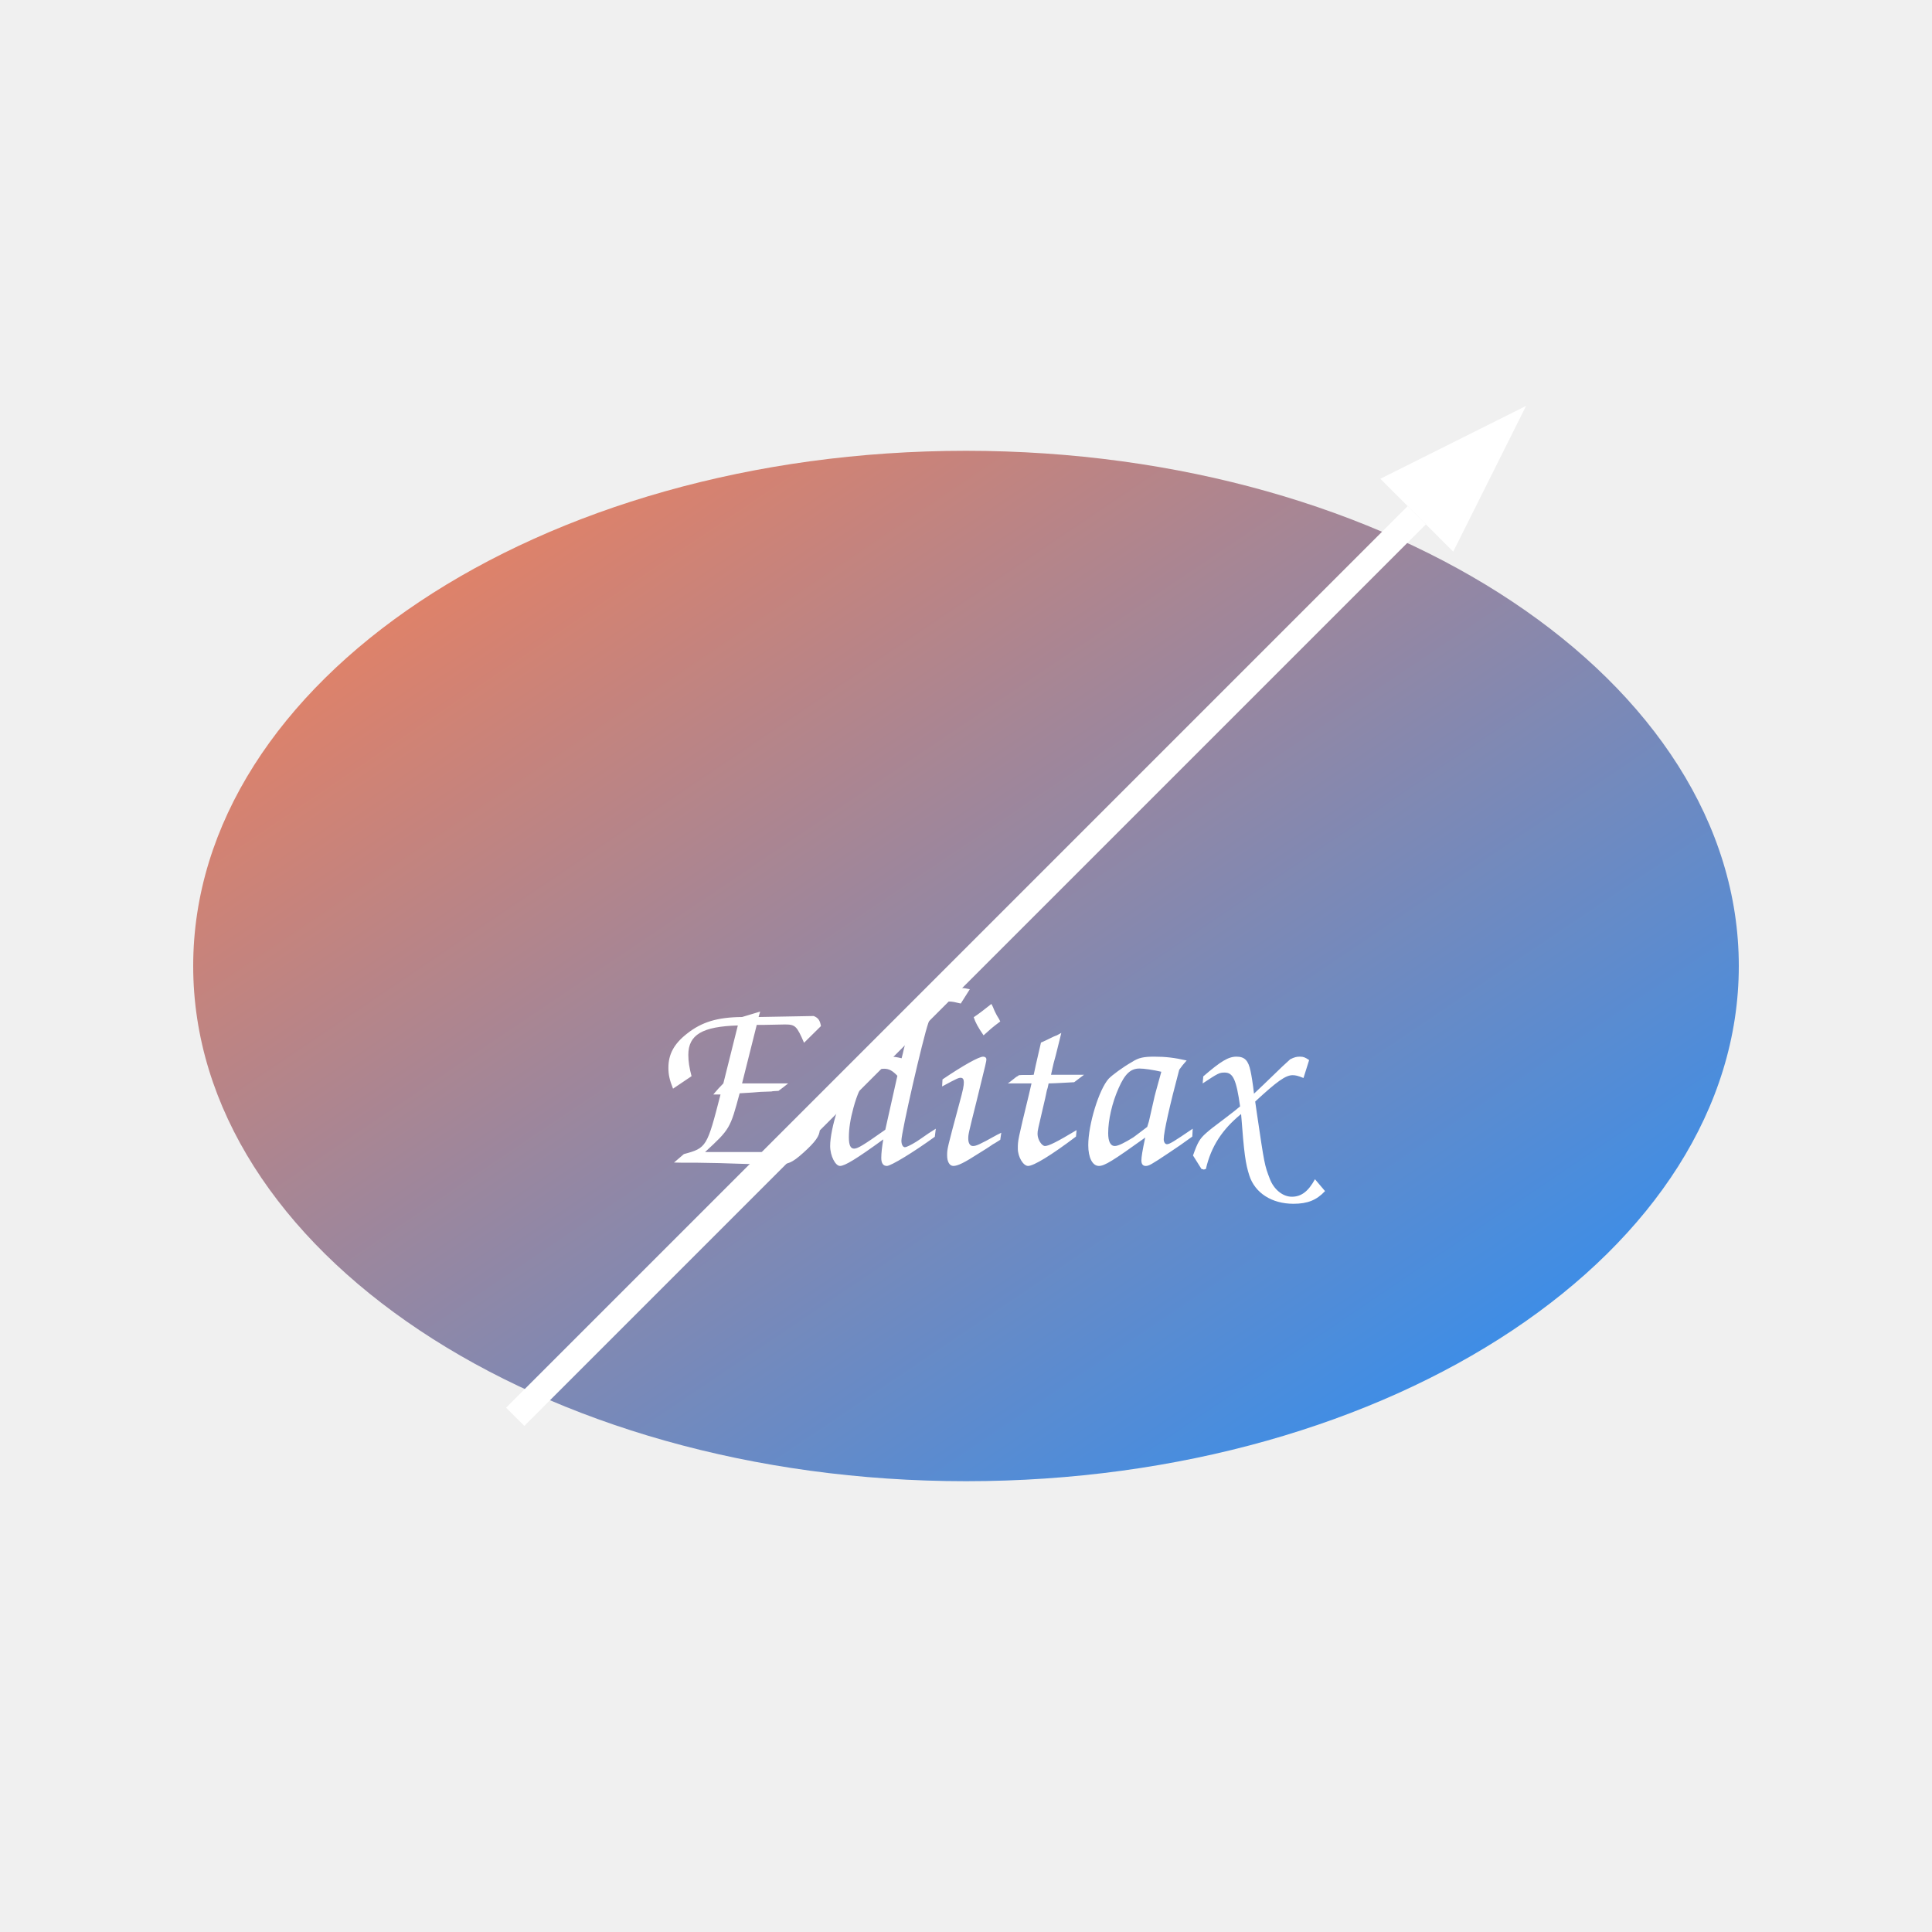
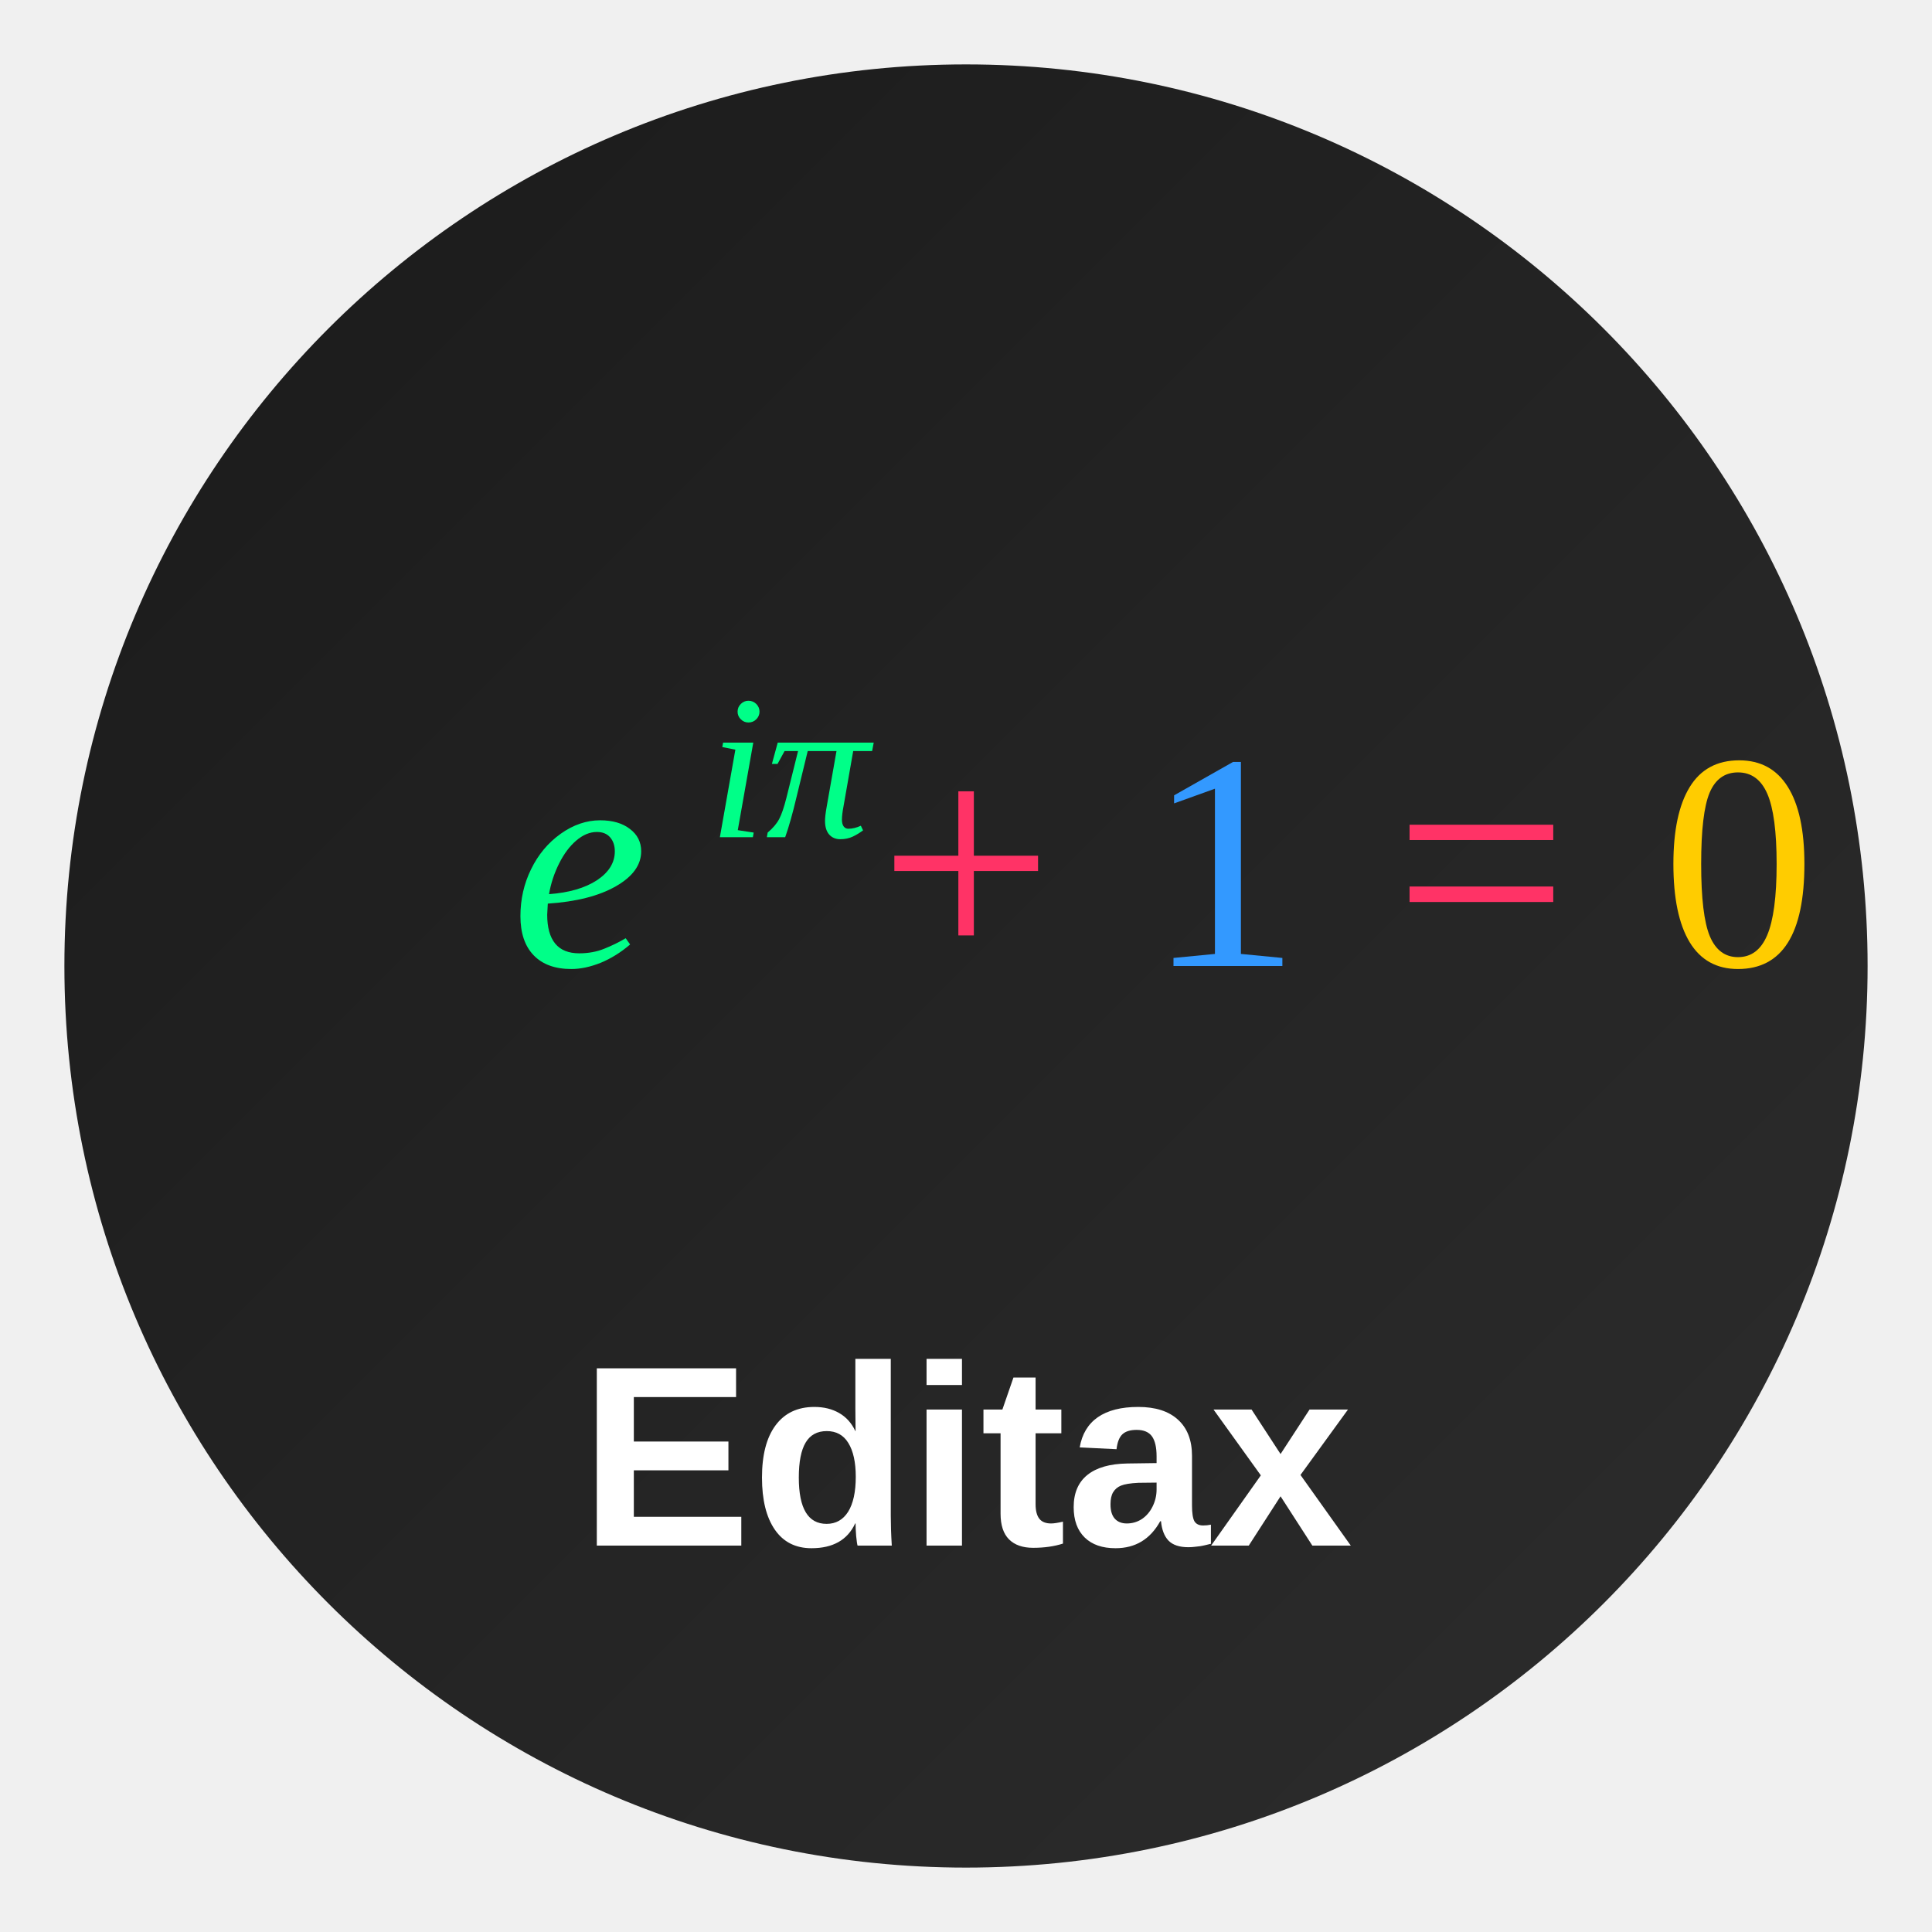
<svg xmlns="http://www.w3.org/2000/svg" width="150" height="150" viewBox="0 0 150 150">
  <defs>
-     <linearGradient id="dynamicGradient" x1="0%" y1="0%" x2="100%" y2="100%">
-       <stop offset="0%" stop-color="#FF7F50">
-         <animate attributeName="stop-color" values="#FF7F50; #FF4500; #FF7F50" dur="5s" repeatCount="indefinite" />
+     <linearGradient id="bgGradient" x1="0%" y1="0%" x2="100%" y2="100%">
+       <stop offset="0%" stop-color="#1a1a1a">
+         <animate attributeName="stop-color" values="#1a1a1a; #2a2a2a; #1a1a1a" dur="4s" repeatCount="indefinite" />
      </stop>
-       <stop offset="100%" stop-color="#1E90FF">
-         <animate attributeName="stop-color" values="#1E90FF; #00BFFF; #1E90FF" dur="5s" repeatCount="indefinite" />
+       <stop offset="100%" stop-color="#2d2d2d">
+         <animate attributeName="stop-color" values="#2d2d2d; #3d3d3d; #2d2d2d" dur="4s" repeatCount="indefinite" />
      </stop>
    </linearGradient>
-     <marker id="dynamicArrow" markerWidth="6" markerHeight="6" refX="0" refY="2" orient="auto">
-       <path d="M0,0 L0,4 L6,2 Z" fill="white">
-         <animate attributeName="fill" values="#FFFFFF; #FFD700; #FFFFFF" dur="3s" repeatCount="indefinite" />
-       </path>
-     </marker>
    <style type="text/css">
-       /* Rotate and scale the entire logo on hover */
-       .dynamic:hover {
-         animation: rotateScale 3s ease-in-out infinite;
+       @keyframes rotate {
+         from { transform: rotate(0deg); }
+         to { transform: rotate(360deg); }
      }
-       @keyframes rotateScale {
-         0% { transform: rotate(0deg) scale(1); }
-         50% { transform: rotate(180deg) scale(1.1); }
-         100% { transform: rotate(360deg) scale(1); }
+       .formula {
+         animation: rotate 8s linear infinite;
      }
-       /* Change text color on hover */
-       .textHover:hover {
-         fill: #FFD700;
-         cursor: pointer;
+       .math-text {
+         font-family: "Times New Roman", serif;
+         font-style: italic;
      }
    </style>
  </defs>
-   <g class="dynamic" style="transform-origin: 75px 75px;">
-     <ellipse cx="75" cy="75" rx="60" ry="40" fill="url(#dynamicGradient)">
-       <animate attributeName="rx" values="55;65;55" dur="2s" repeatCount="indefinite" />
-       <animate attributeName="ry" values="35;45;35" dur="2s" repeatCount="indefinite" />
-     </ellipse>
-     <text x="75" y="85" font-family="Brush Script MT, cursive" font-size="20" fill="white" text-anchor="middle" dominant-baseline="middle" class="textHover">
-       Editax
-     </text>
-     <line x1="40" y1="110" x2="110" y2="40" stroke="white" stroke-width="2" marker-end="url(#dynamicArrow)">
-       <animate attributeName="stroke-width" from="2" to="3" dur="1.5s" repeatCount="indefinite" />
-     </line>
+   <circle cx="75" cy="75" r="70" fill="url(#bgGradient)" />
+   <g class="formula" style="transform-origin: 75px 75px;">
+     <text x="45" y="75" class="math-text" fill="#00ff88" font-size="24" text-anchor="middle">e</text>
+     <text x="55" y="65" class="math-text" fill="#00ff88" font-size="16">iπ</text>
+     <text x="75" y="75" fill="#ff3366" font-size="24" text-anchor="middle">+</text>
+     <text x="95" y="75" fill="#3399ff" font-size="24" text-anchor="middle">1</text>
+     <text x="115" y="75" fill="#ff3366" font-size="24" text-anchor="middle">=</text>
+     <text x="135" y="75" fill="#ffcc00" font-size="24" text-anchor="middle">0</text>
  </g>
+   <text x="75" y="120" font-family="Arial, sans-serif" font-size="20" fill="#ffffff" text-anchor="middle" font-weight="bold">
+     Editax
+   </text>
</svg>
